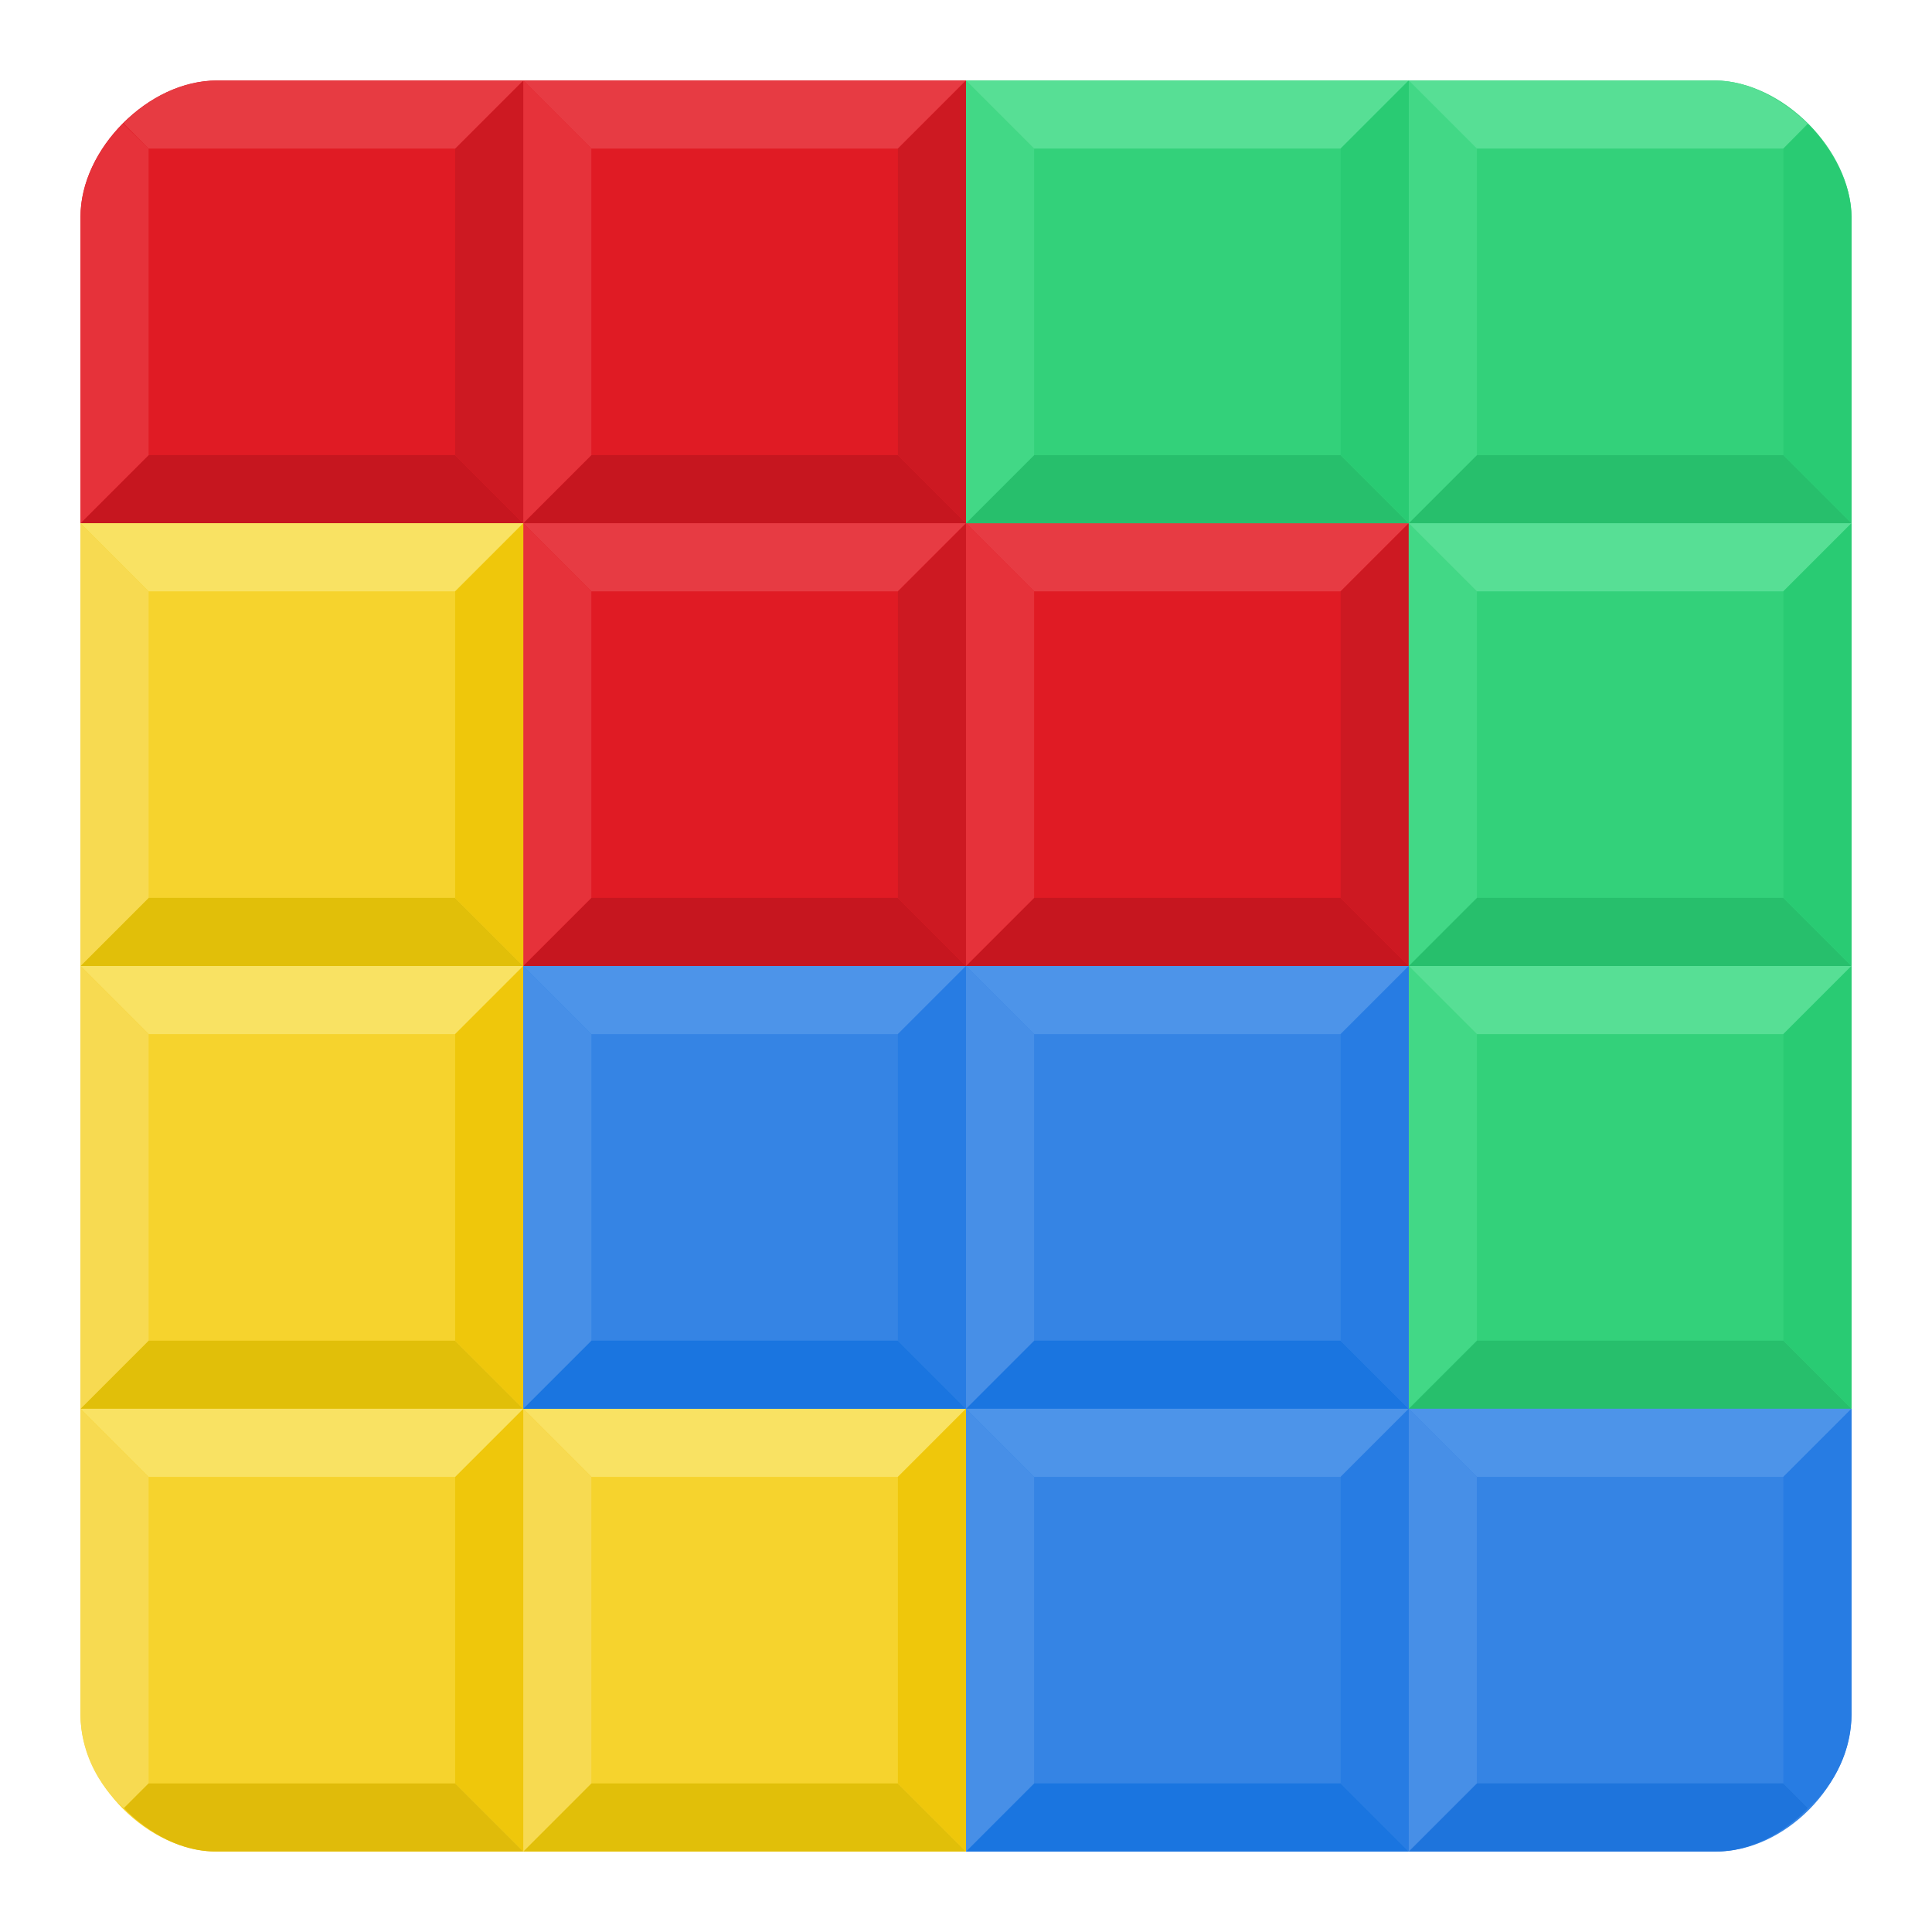
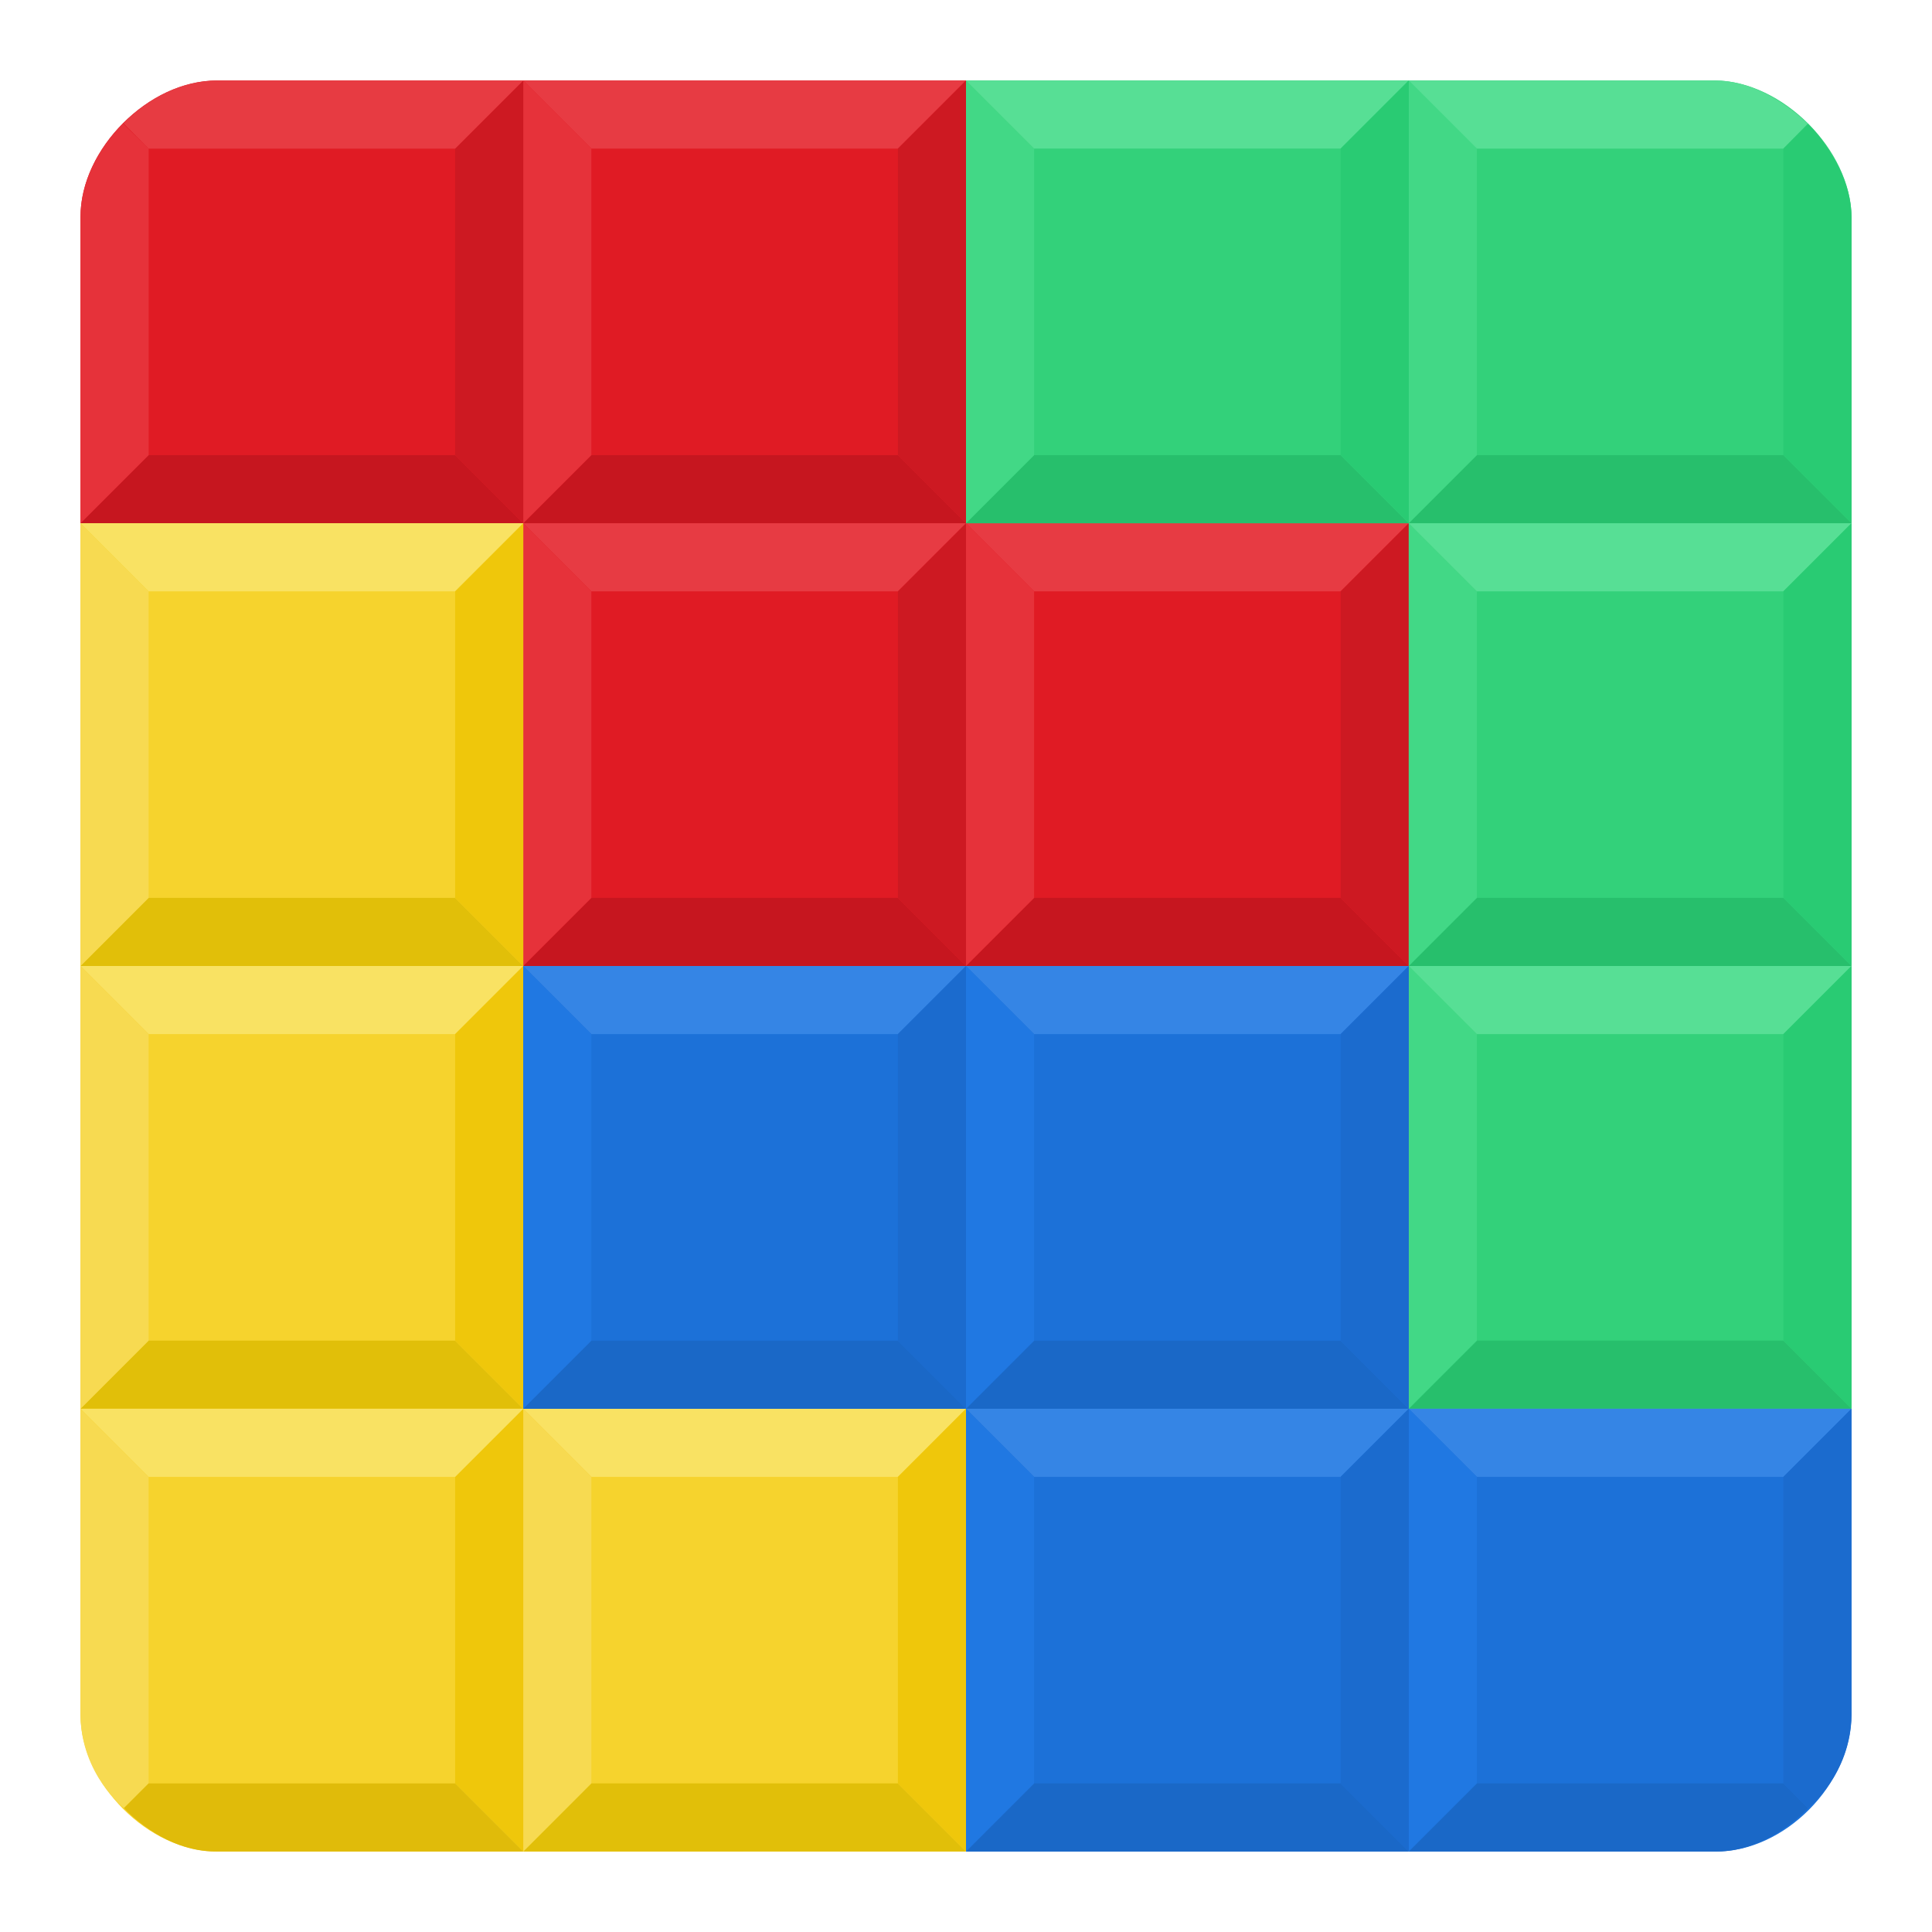
<svg xmlns="http://www.w3.org/2000/svg" xmlns:xlink="http://www.w3.org/1999/xlink" width="48" height="48" version="1.1">
-   <path d="m13 24h22v-11h-11v-11h-18.615c-1.692 0-3.385 1.692-3.385 3.385v7.615h11z" fill="#e01b24" fill-rule="evenodd" />
-   <path id="h" d="m2 13 1.692-1.692h7.615l1.692 1.692z" fill="#c6161f" fill-rule="evenodd" />
+   <path d="m13 24h22v-11h-11v-11h-18.615c-1.692 0-3.385 1.692-3.385 3.385v7.615h11z" fill="#e01b24" fill-rule="evenodd" stroke-width=".423" />
+   <path id="h" d="m2 13 1.692-1.692h7.615l1.692 1.692z" fill="#c6161f" fill-rule="evenodd" stroke-width=".423" />
  <use transform="translate(11)" width="100%" height="100%" xlink:href="#h" />
  <use transform="translate(11 11)" width="100%" height="100%" xlink:href="#h" />
  <use transform="translate(22 11)" width="100%" height="100%" xlink:href="#h" />
-   <path id="n" d="m13 2 1.692 1.692h7.615l1.692-1.692z" fill="#e73b43" fill-rule="evenodd" />
+   <path id="n" d="m13 2 1.692 1.692h7.615l1.692-1.692z" fill="#e73b43" fill-rule="evenodd" stroke-width=".423" />
  <use transform="translate(0 11)" width="100%" height="100%" xlink:href="#n" />
  <use transform="translate(11 11)" width="100%" height="100%" xlink:href="#n" />
-   <path id="m" d="m13 2 1.692 1.692v7.615l-1.692 1.692z" fill="#e6323a" fill-rule="evenodd" />
+   <path id="m" d="m13 2 1.692 1.692v7.615l-1.692 1.692z" fill="#e6323a" fill-rule="evenodd" stroke-width=".423" />
  <use transform="translate(0 11)" width="100%" height="100%" xlink:href="#m" />
  <use transform="translate(11 11)" width="100%" height="100%" xlink:href="#m" />
-   <path id="c" d="m13 13-1.692-1.692v-7.615l1.692-1.692z" fill="#cd1922" fill-rule="evenodd" />
+   <path id="c" d="m13 13-1.692-1.692v-7.615l1.692-1.692z" fill="#cd1922" fill-rule="evenodd" stroke-width=".423" />
  <use transform="translate(11 11)" width="100%" height="100%" xlink:href="#c" />
  <use transform="translate(11)" width="100%" height="100%" xlink:href="#c" />
  <use transform="translate(22 11)" width="100%" height="100%" xlink:href="#c" />
-   <g fill-rule="evenodd">
-     <path d="m3.059 3.076 0.633 0.617v7.615l-1.692 1.692v-7.615c0.009-1.371 1.059-2.309 1.059-2.309z" fill="#e6323a" />
-     <path d="m3.072 3.069 0.621 0.623h7.615l1.692-1.692h-7.615c-1.416 0.019-2.313 1.069-2.313 1.069z" fill="#e73b42" />
-     <path d="m24 2h18.615c1.677 0.018 3.367 1.726 3.385 3.385v29.615h-11v-22h-11z" fill="#33d17a" />
-     <path id="g" d="m24 13 1.692-1.692h7.615l1.692 1.692z" fill="#27bf6c" fill-rule="evenodd" />
+   <g transform="matrix(.42308 0 0 .42307 -3.0769 -3.0768)" fill-rule="evenodd">
+     <path d="m14.503 14.542 1.497 1.458v18l-4 4v-18c0.021-3.241 2.503-5.458 2.503-5.458z" fill="#e6323a" />
+     <path d="m14.533 14.527 1.467 1.473h18l4-4h-18c-3.346 0.045-5.467 2.527-5.467 2.527z" fill="#e73b42" />
+     <path d="m64 12h44c3.963 0.043 7.957 4.08 8 8v70h-26v-52h-26z" fill="#33d17a" />
+     <path id="g" d="m64 38 4-4h18l4 4z" fill="#27bf6c" fill-rule="evenodd" />
  </g>
-   <use transform="translate(11)" width="100%" height="100%" xlink:href="#g" />
-   <use transform="translate(11 11)" width="100%" height="100%" xlink:href="#g" />
-   <use transform="translate(11 22)" width="100%" height="100%" xlink:href="#g" />
-   <path id="f" d="m24 2 1.692 1.692v7.615l-1.692 1.692z" fill="#42d886" fill-rule="evenodd" />
+   <use transform="matrix(.42308 0 0 .42307 7.9231 -3.0768)" width="100%" height="100%" xlink:href="#g" />
+   <use transform="matrix(.42308 0 0 .42307 7.9231 7.9232)" width="100%" height="100%" xlink:href="#g" />
+   <use transform="matrix(.42308 0 0 .42307 7.9231 18.923)" width="100%" height="100%" xlink:href="#g" />
+   <path id="f" d="m24 2 1.692 1.692v7.615l-1.692 1.692z" fill="#42d886" fill-rule="evenodd" stroke-width=".423" />
  <use transform="translate(11)" width="100%" height="100%" xlink:href="#f" />
  <use transform="translate(11 22)" width="100%" height="100%" xlink:href="#f" />
  <use transform="translate(11 11)" width="100%" height="100%" xlink:href="#f" />
-   <path id="p" d="m24 2 1.692 1.692h7.615l1.692-1.692z" fill="#57df95" fill-rule="evenodd" />
+   <path id="p" d="m24 2 1.692 1.692h7.615l1.692-1.692z" fill="#57df95" fill-rule="evenodd" stroke-width=".423" />
  <use transform="translate(11 11)" width="100%" height="100%" xlink:href="#p" />
  <use transform="translate(11 22)" width="100%" height="100%" xlink:href="#p" />
-   <path id="o" d="m35 2-1.692 1.692v7.615l1.692 1.692z" fill="#29cb73" fill-rule="evenodd" />
+   <path id="o" d="m35 2-1.692 1.692v7.615l1.692 1.692z" fill="#29cb73" fill-rule="evenodd" stroke-width=".423" />
  <use transform="translate(11 11)" width="100%" height="100%" xlink:href="#o" />
  <use transform="translate(11 22)" width="100%" height="100%" xlink:href="#o" />
-   <g fill-rule="evenodd">
-     <path d="m35 2 1.692 1.692h7.615l0.604-0.617s-1.027-1.075-2.296-1.075z" fill="#57df95" />
-     <path d="m46 5.385c-0.006-1.262-1.077-2.307-1.077-2.307l-0.615 0.615v7.615l1.692 1.692z" fill="#29cb73" />
-     <path d="m2 13v29.615c0.009 1.695 1.692 3.385 3.378 3.385l18.622-7.19e-4 4.23e-4 -10.999h-11v-22z" fill="#f6d32d" />
-     <path id="j" d="m13 24h-11l1.692-1.692h7.615z" fill="#e1bf09" fill-rule="evenodd" />
+   <g transform="matrix(.42308 0 0 .42307 -3.0769 -3.0768)" fill-rule="evenodd">
+     <path d="m90 12 4 4h18l1.427-1.459s-2.427-2.541-5.427-2.541z" fill="#57df95" />
+     <path d="m116 20c-0.015-2.983-2.547-5.453-2.547-5.453l-1.453 1.453v18l4 4z" fill="#29cb73" />
+     <path d="m12 38v70c0.021 4.005 4 8 7.984 8l44.015-2e-3 9.99e-4 -25.998h-26v-52z" fill="#f6d32d" />
+     <path id="j" d="m38 64h-26l4-4h18z" fill="#e1bf09" fill-rule="evenodd" />
  </g>
-   <use transform="translate(0 11)" width="100%" height="100%" xlink:href="#j" />
-   <use transform="translate(11 22)" width="100%" height="100%" xlink:href="#j" />
-   <path id="a" d="m13 13h-11l1.692 1.692h7.615z" fill="#f9e263" fill-rule="evenodd" />
+   <use transform="matrix(.42308 0 0 .42307 -3.0769 7.9232)" width="100%" height="100%" xlink:href="#j" />
+   <use transform="matrix(.42308 0 0 .42307 7.9231 18.923)" width="100%" height="100%" xlink:href="#j" />
+   <path id="a" d="m13 13h-11l1.692 1.692h7.615z" fill="#f9e263" fill-rule="evenodd" stroke-width=".423" />
  <use transform="translate(0 11)" width="100%" height="100%" xlink:href="#a" />
  <use transform="translate(11 22)" width="100%" height="100%" xlink:href="#a" />
-   <path id="i" d="m2 24v-11l1.692 1.692v7.615z" fill="#f7da51" fill-rule="evenodd" />
+   <path id="i" d="m2 24v-11l1.692 1.692v7.615z" fill="#f7da51" fill-rule="evenodd" stroke-width=".423" />
  <use transform="translate(0 11)" width="100%" height="100%" xlink:href="#i" />
  <use transform="translate(11 22)" width="100%" height="100%" xlink:href="#i" />
-   <path id="b" d="m13 13v11l-1.692-1.692v-7.615z" fill="#efc70b" fill-rule="evenodd" />
+   <path id="b" d="m13 13v11l-1.692-1.692v-7.615z" fill="#efc70b" fill-rule="evenodd" stroke-width=".423" />
  <use transform="translate(0 11)" width="100%" height="100%" xlink:href="#b" />
  <use transform="translate(11 22)" width="100%" height="100%" xlink:href="#b" />
  <use transform="translate(0 22)" width="100%" height="100%" xlink:href="#b" />
  <use transform="translate(0 22)" width="100%" height="100%" xlink:href="#a" />
-   <g fill-rule="evenodd">
+   <g fill-rule="evenodd" stroke-width=".423">
    <path d="m2 42.615v-7.615l1.692 1.692v7.615l-0.613 0.613s-1.061-0.827-1.079-2.305z" fill="#f7da51" />
    <path d="m13 46h-7.615c-1.334 0.018-2.305-1.079-2.305-1.079l0.613-0.613h7.615z" fill="#e0bb0a" />
-     <path d="m13 24h22v11h11v7.586c0 1.749-1.672 3.432-3.385 3.414h-18.615v-11h-11z" fill="#3584e4" />
-     <path id="l" d="m13 35 1.692-1.692h7.615l1.692 1.692z" fill="#1a75e0" fill-rule="evenodd" />
+     <path d="m13 24h22v11h11v7.586c0 1.749-1.672 3.432-3.385 3.414h-18.615v-11h-11z" fill="#1c71d8" />
+     <path id="l" d="m13 35 1.692-1.692h7.615l1.692 1.692z" fill="#1a68c7" fill-rule="evenodd" stroke-width=".423" />
  </g>
  <use transform="translate(11)" width="100%" height="100%" xlink:href="#l" />
  <use transform="translate(11 10.999)" width="100%" height="100%" xlink:href="#l" />
-   <path d="m35 45.999h7.615c1.334 0.018 2.305-1.079 2.305-1.079l-0.613-0.613h-7.615z" fill="#1e74dc" fill-rule="evenodd" />
-   <path id="e" d="m13 24 1.692 1.692h7.615l1.692-1.692z" fill="#4d94e9" fill-rule="evenodd" />
+   <path d="m35 46h7.615c1.334 0.018 2.305-1.079 2.305-1.079l-0.613-0.613h-7.615z" fill="#1a68c7" fill-rule="evenodd" stroke-width=".423" />
+   <path id="e" d="m13 24 1.692 1.692h7.615l1.692-1.692z" fill="#3585e5" fill-rule="evenodd" stroke-width=".423" />
  <use transform="translate(11)" width="100%" height="100%" xlink:href="#e" />
  <use transform="translate(11 11)" width="100%" height="100%" xlink:href="#e" />
  <use transform="translate(22 11)" width="100%" height="100%" xlink:href="#e" />
-   <path id="d" d="m13 35 1.692-1.692v-7.615l-1.692-1.692z" fill="#478fe7" fill-rule="evenodd" />
+   <path id="d" d="m13 35 1.692-1.692v-7.615l-1.692-1.692z" fill="#2078e2" fill-rule="evenodd" stroke-width=".423" />
  <use transform="translate(11)" width="100%" height="100%" xlink:href="#d" />
  <use transform="translate(11 11)" width="100%" height="100%" xlink:href="#d" />
  <use transform="translate(22 10.999)" width="100%" height="100%" xlink:href="#d" />
-   <path id="k" d="m24 35-1.692-1.692v-7.615l1.692-1.692z" fill="#277ce3" fill-rule="evenodd" />
+   <path id="k" d="m24 35-1.692-1.692v-7.615l1.692-1.692z" fill="#1b6bce" fill-rule="evenodd" stroke-width=".423" />
  <use transform="translate(11)" width="100%" height="100%" xlink:href="#k" />
  <use transform="translate(11 11)" width="100%" height="100%" xlink:href="#k" />
-   <path d="m46 42.614v-7.615l-1.692 1.692v7.615l0.613 0.613s1.061-0.827 1.079-2.305z" fill="#277ce3" fill-rule="evenodd" />
+   <path d="m46 42.615v-7.615l-1.692 1.692v7.615l0.613 0.613s1.061-0.827 1.079-2.305z" fill="#1b6bce" fill-rule="evenodd" stroke-width=".423" />
</svg>
